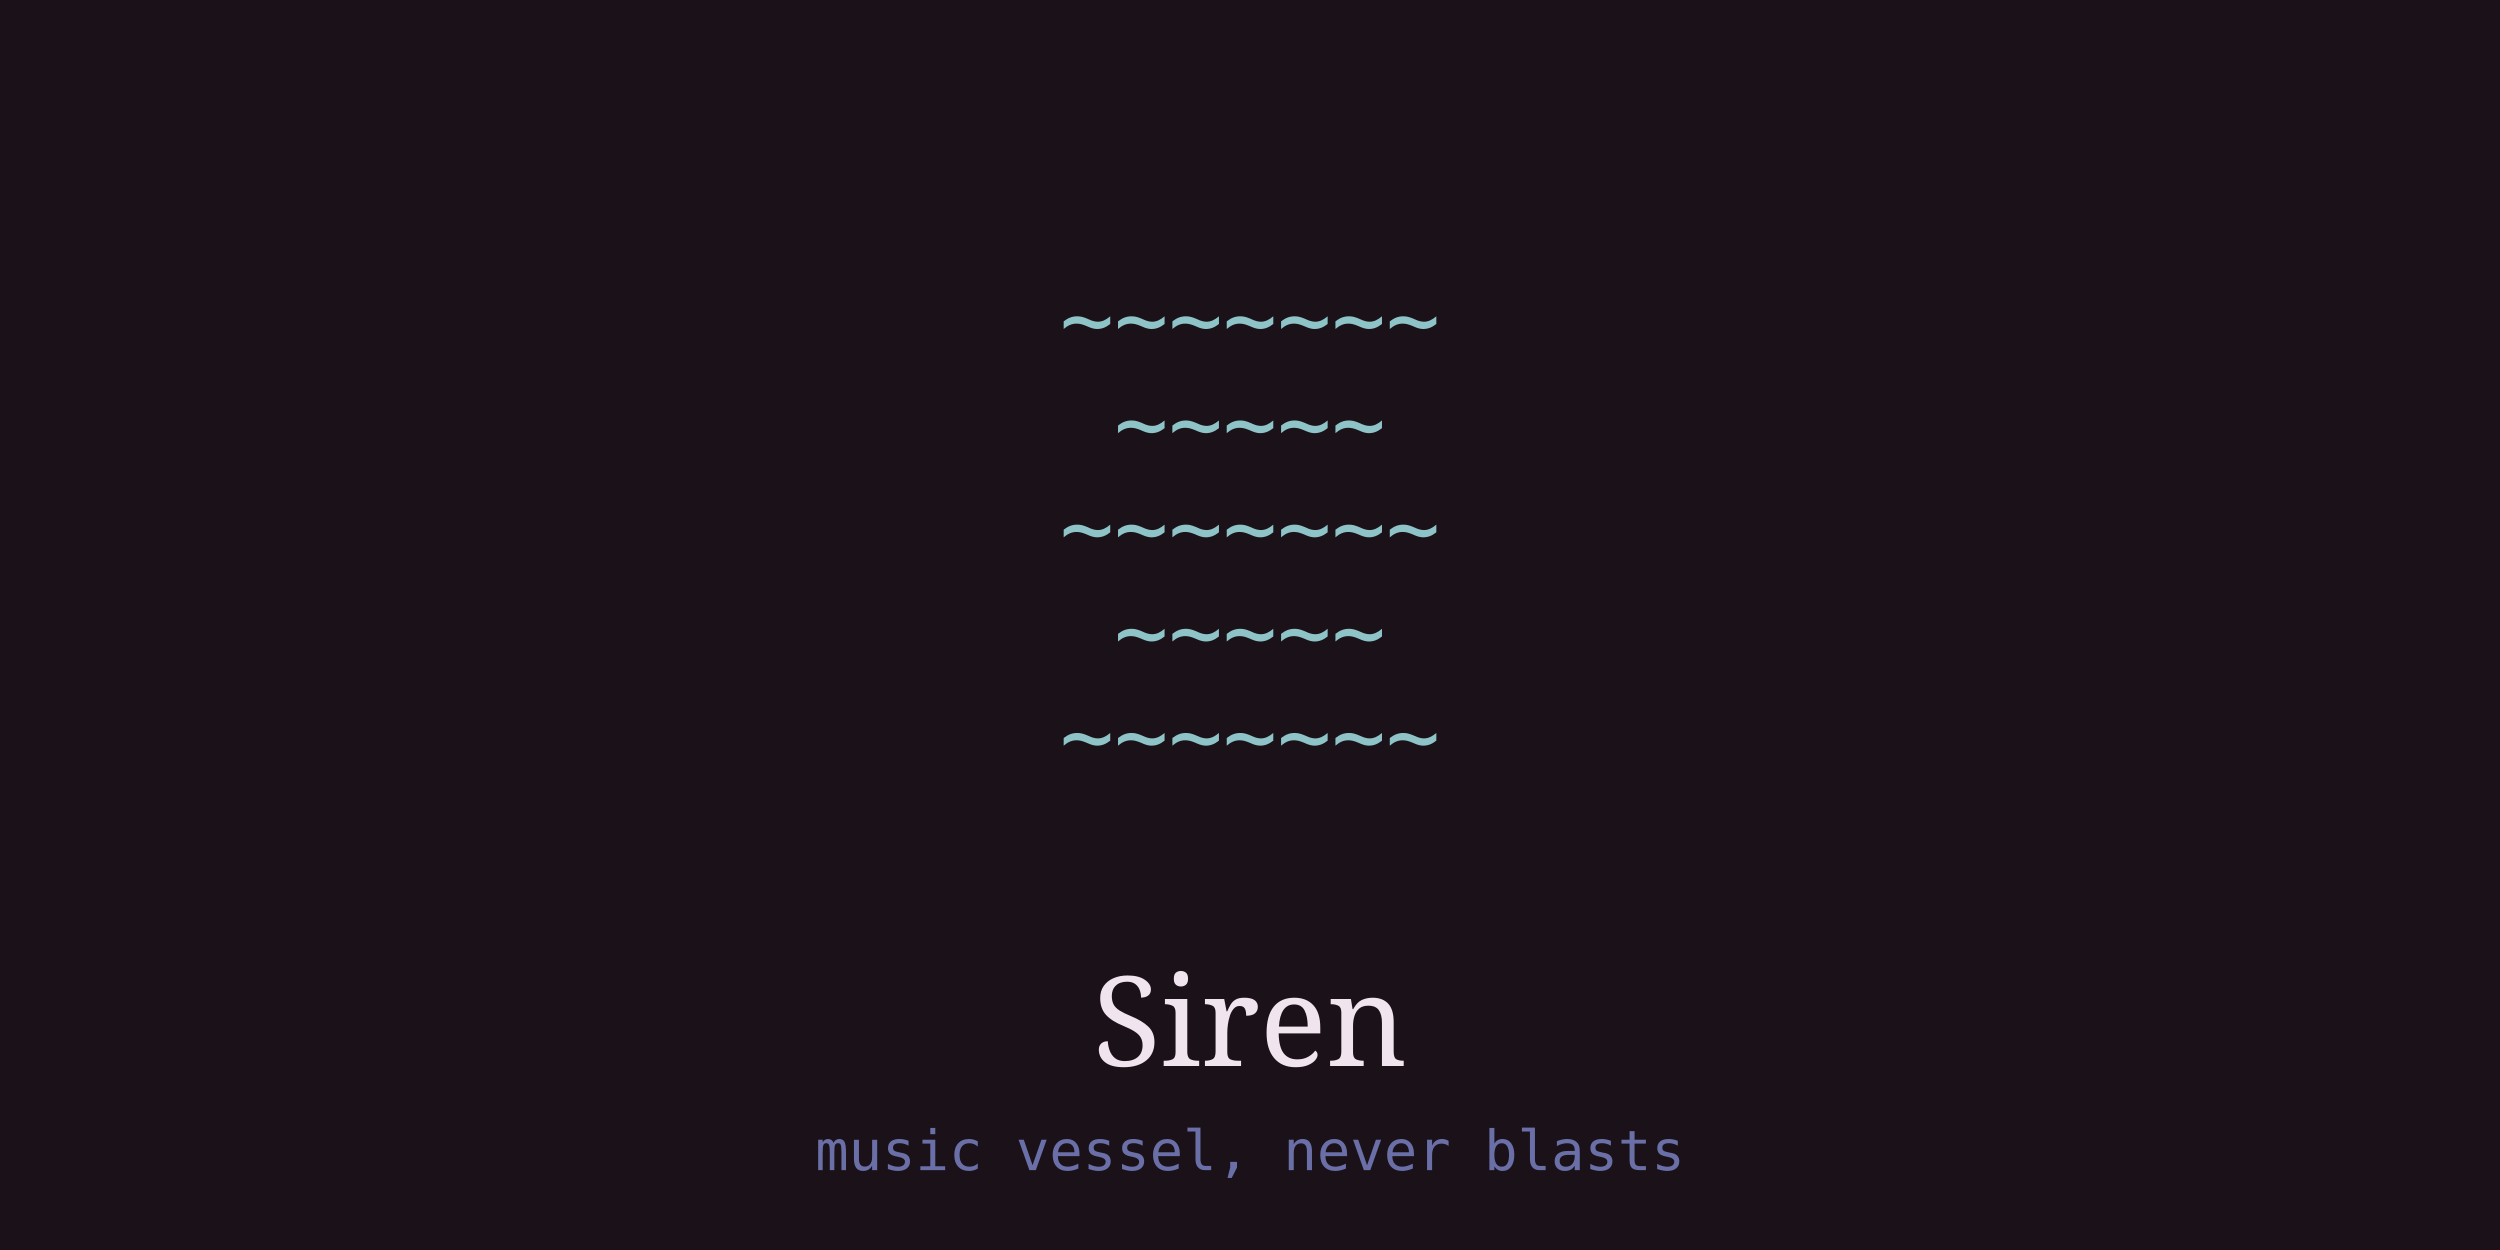
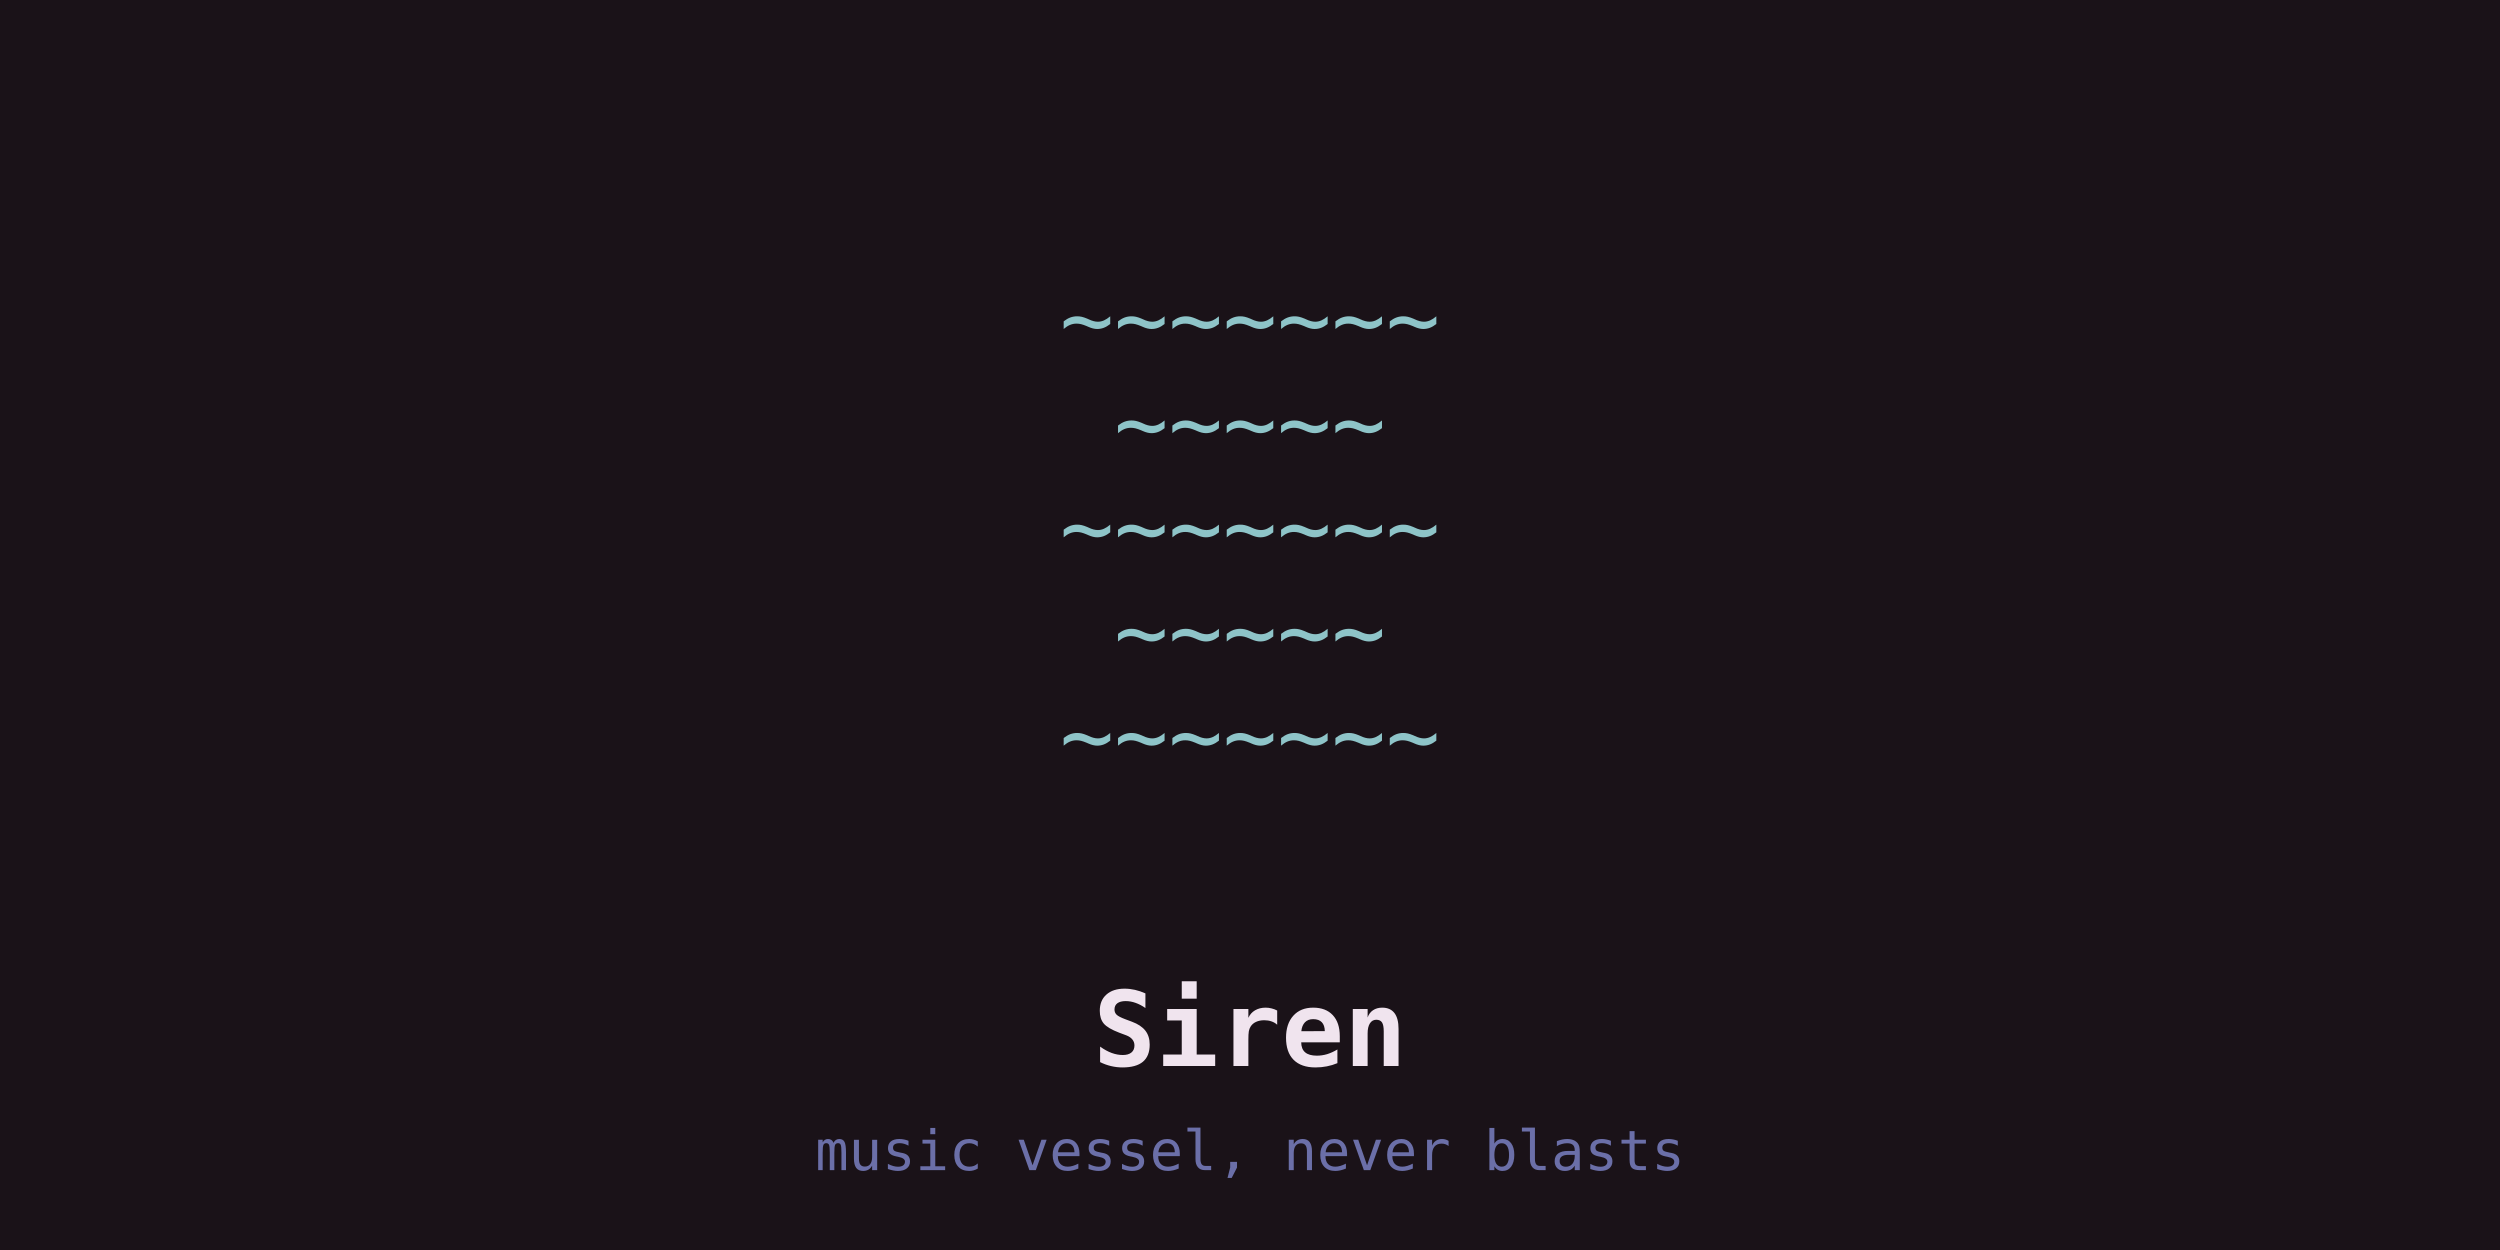
<svg xmlns="http://www.w3.org/2000/svg" width="720" height="360" viewBox="0 0 720 360">
  <rect width="720" height="360" fill="#1A1218" />
  <g font-family="DejaVu Sans Mono, Menlo, Consolas, monospace" font-size="26" text-anchor="middle">
    <text x="360" y="101" fill="#8EC4C8">~~~~~~~</text>
    <text x="360" y="131" fill="#8EC4C8"> ~~~~~ </text>
    <text x="360" y="161" fill="#8EC4C8">~~~~~~~</text>
    <text x="360" y="191" fill="#8EC4C8"> ~~~~~ </text>
    <text x="360" y="221" fill="#8EC4C8">~~~~~~~</text>
  </g>
-   <text x="360" y="307" fill="#F0E4EE" font-family="Fraunces, Georgia, serif" font-size="36" text-anchor="middle">Siren</text>
+   <text x="360" y="307" fill="#F0E4EE" font-family="DejaVu Sans Mono, Menlo, Consolas, monospace" font-size="30" font-weight="bold" text-anchor="middle">Siren</text>
  <text x="360" y="337" fill="#6B6FA8" font-family="DejaVu Sans Mono, monospace" font-size="16" text-anchor="middle">music vessel, never blasts</text>
</svg>
